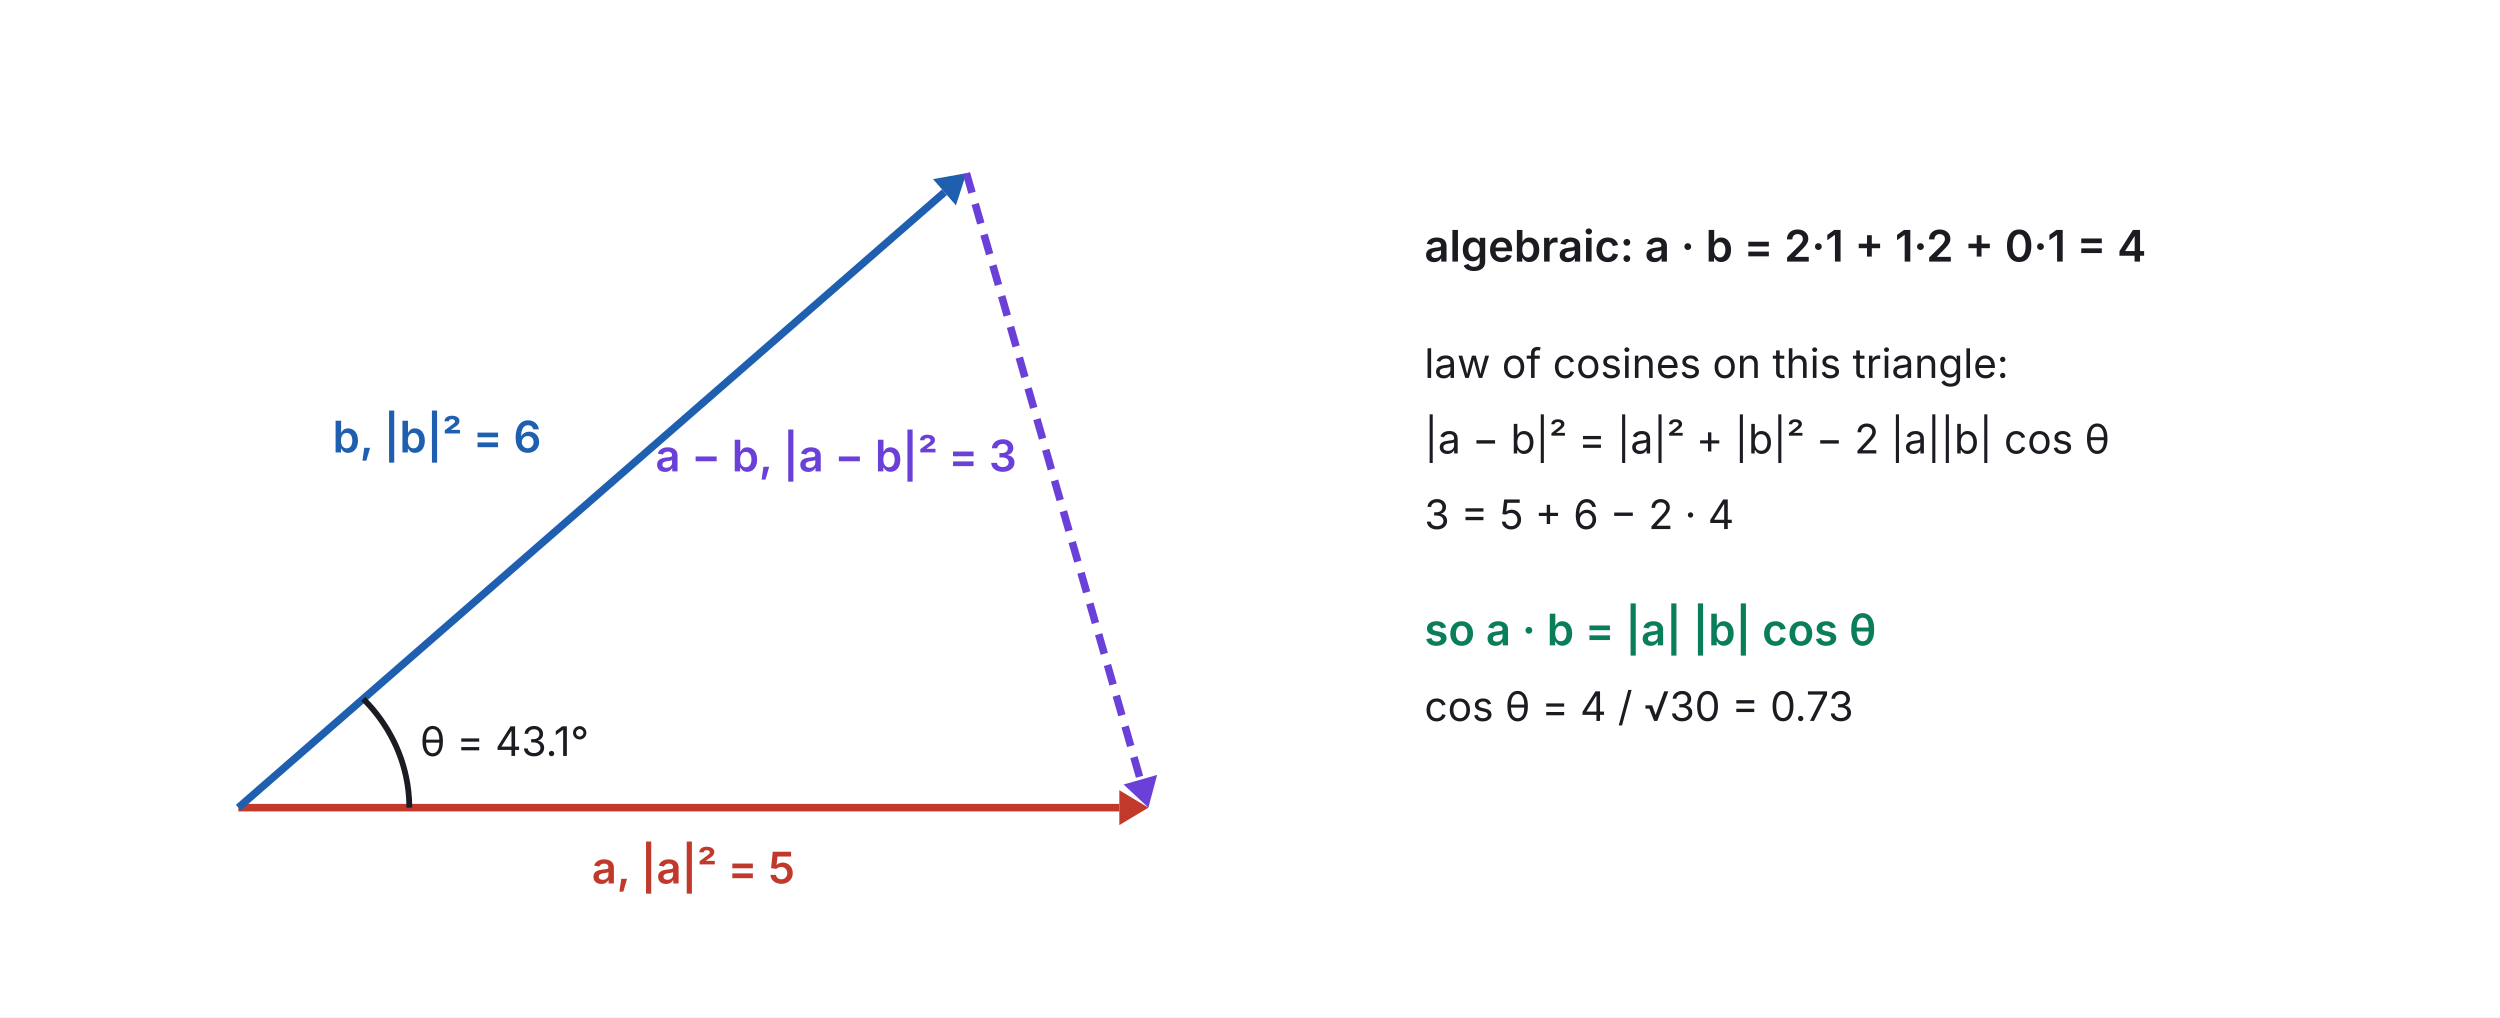
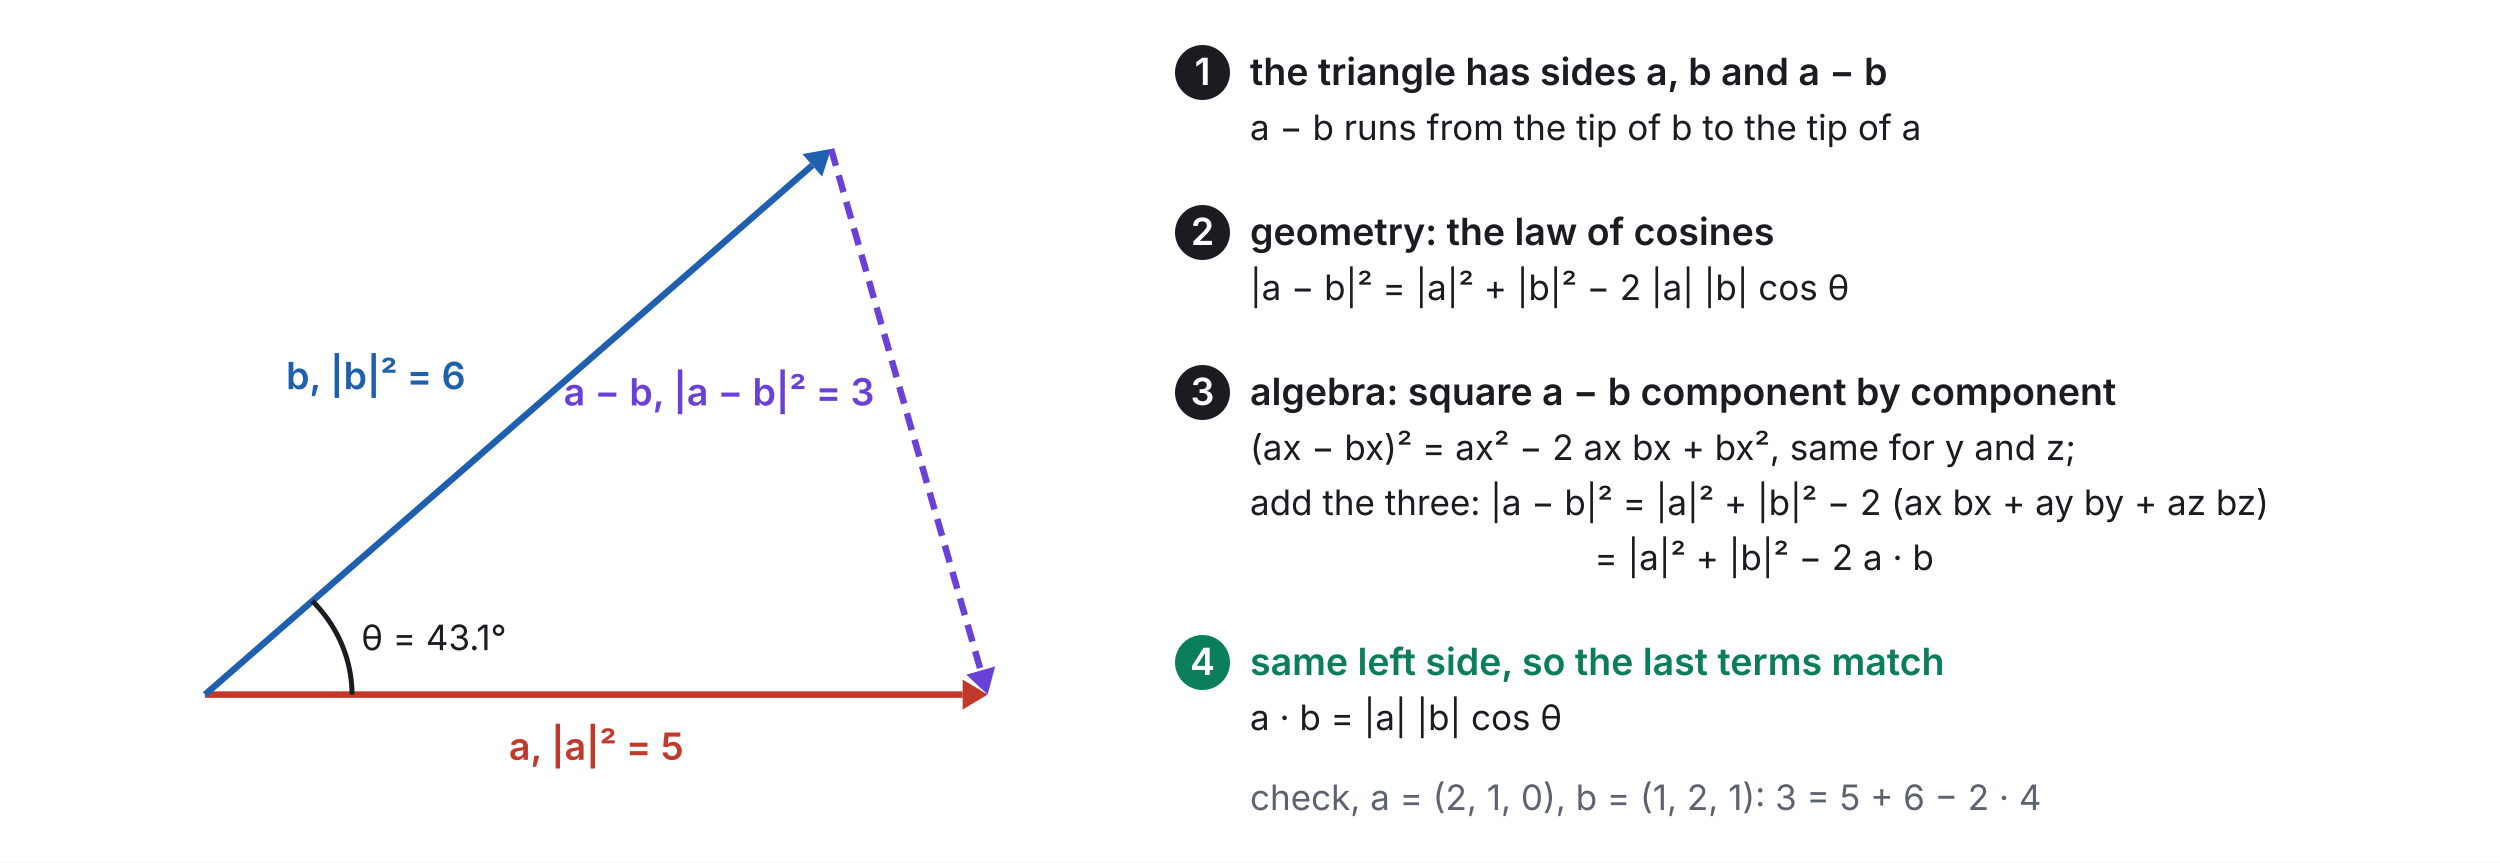
- <svg xmlns="http://www.w3.org/2000/svg" viewBox="0 0 860 350" width="860" height="350" font-family="system-ui, -apple-system, Segoe UI, sans-serif" font-size="12" fill="#1a1c22">
-   <rect width="860" height="350" fill="#ffffff" />
+ <svg xmlns="http://www.w3.org/2000/svg" viewBox="0 0 1000 345" width="1000" height="345" font-family="system-ui, -apple-system, Segoe UI, sans-serif" font-size="12" fill="#1a1c22">
+   <rect width="1000" height="345" fill="#ffffff" />
  <line x1="82" y1="277.83" x2="385.05" y2="277.83" stroke="#c0392b" stroke-width="2.6" />
  <polygon points="395.05,277.83 385.05,283.83 385.05,271.83" fill="#c0392b" />
  <line x1="82" y1="277.83" x2="324.9" y2="66.14" stroke="#1f5fb0" stroke-width="2.6" />
  <polygon points="332.44,59.57 328.84,70.66 320.96,61.61" fill="#1f5fb0" />
  <line stroke-dasharray="7 4" x1="332.44" y1="59.57" x2="392.29" y2="268.21" stroke="#6b40d8" stroke-width="2.6" />
  <polygon points="395.05,277.83 386.52,269.87 398.06,266.56" fill="#6b40d8" />
  <text x="238.52" y="303.91" fill="#c0392b" font-size="15" font-weight="600" text-anchor="middle">a, |a|² = 5</text>
  <text x="186.22" y="155.65" fill="#1f5fb0" font-size="15" font-weight="600" text-anchor="end">b, |b|² = 6</text>
  <text x="349.74" y="162.17" fill="#6b40d8" font-size="15" font-weight="600" text-anchor="end">a − b, |a − b|² = 3</text>
  <polyline fill="none" stroke="#1a1c22" stroke-linejoin="round" stroke-width="2" points="140.8,277.83 140.79,276.8 140.76,275.77 140.71,274.74 140.63,273.71 140.54,272.68 140.43,271.66 140.29,270.64 140.14,269.62 139.96,268.6 139.76,267.59 139.55,266.58 139.31,265.57 139.05,264.57 138.77,263.57 138.48,262.58 138.16,261.59 137.82,260.61 137.46,259.64 137.09,258.67 136.69,257.71 136.28,256.75 135.84,255.81 135.39,254.87 134.91,253.94 134.42,253.01 133.91,252.1 133.39,251.2 132.84,250.3 132.27,249.42 131.69,248.54 131.09,247.67 130.48,246.82 129.84,245.98 129.19,245.14 128.52,244.32 127.84,243.51 127.14,242.72 126.42,241.93 125.69,241.16 124.94,240.4" />
  <text x="144.5" y="260.05" font-size="14">θ = 43.1°</text>
-   <text x="490" y="90" font-size="15" font-weight="600">algebraic:  a · b = 2·1 + 1·2 + 0·1 = 4</text>
-   <text x="490" y="130" font-size="14">law of cosines on this triangle:</text>
-   <text x="490" y="156" font-size="14">|a − b|² = |a|² + |b|² − 2 |a||b| cos θ</text>
-   <text x="490" y="182" font-size="14">       3  =  5 + 6 − 2 · 4</text>
-   <text x="490" y="222" font-size="15" font-weight="600" fill="#0a7d5a">so  a · b = |a| |b| cos θ</text>
-   <text x="490" y="248" font-size="14">cos θ = 4 / √30 = 0.73</text>
+   <circle cx="481" cy="29" r="11" fill="#1a1c22" />
+   <text x="481" y="34" fill="#fff" font-size="15" font-weight="600" text-anchor="middle">1</text>
+   <text x="500" y="34" font-size="15" font-weight="600" fill="#1a1c22">the triangle has sides a, b and a − b</text>
+   <text x="500" y="56" font-size="14">a − b runs from the tip of b to the tip of a</text>
+   <circle cx="481" cy="93" r="11" fill="#1a1c22" />
+   <text x="481" y="98" fill="#fff" font-size="15" font-weight="600" text-anchor="middle">2</text>
+   <text x="500" y="98" font-size="15" font-weight="600" fill="#1a1c22">geometry: the law of cosines</text>
+   <text x="500" y="120" font-size="14">|a − b|² = |a|² + |b|² − 2 |a| |b| cos θ</text>
+   <circle cx="481" cy="157" r="11" fill="#1a1c22" />
+   <text x="481" y="162" fill="#fff" font-size="15" font-weight="600" text-anchor="middle">3</text>
+   <text x="500" y="162" font-size="15" font-weight="600" fill="#1a1c22">algebra: square a − b component by component</text>
+   <text x="500" y="184" font-size="14">(ax − bx)² = ax² − 2 ax bx + bx²,  same for y and z;</text>
+   <text x="500" y="206" font-size="14">add the three:  |a − b|² = |a|² + |b|² − 2 (ax bx + ay by + az bz)</text>
+   <text x="500" y="228" font-size="14" xml:space="preserve">                                   = |a|² + |b|² − 2 a · b</text>
+   <circle cx="481" cy="265" r="11" fill="#0a7d5a" />
+   <text x="481" y="270" fill="#fff" font-size="15" font-weight="600" text-anchor="middle">4</text>
+   <text x="500" y="270" font-size="15" font-weight="600" fill="#0a7d5a">same left side, so the last terms match</text>
+   <text x="500" y="292" font-size="14">a · b = |a| |b| cos θ</text>
+   <text x="500" y="324" font-size="14" fill="#5c6270">check, a = (2, 1, 0), b = (1, 2, 1):  3 = 5 + 6 − 2 · 4</text>
</svg>
